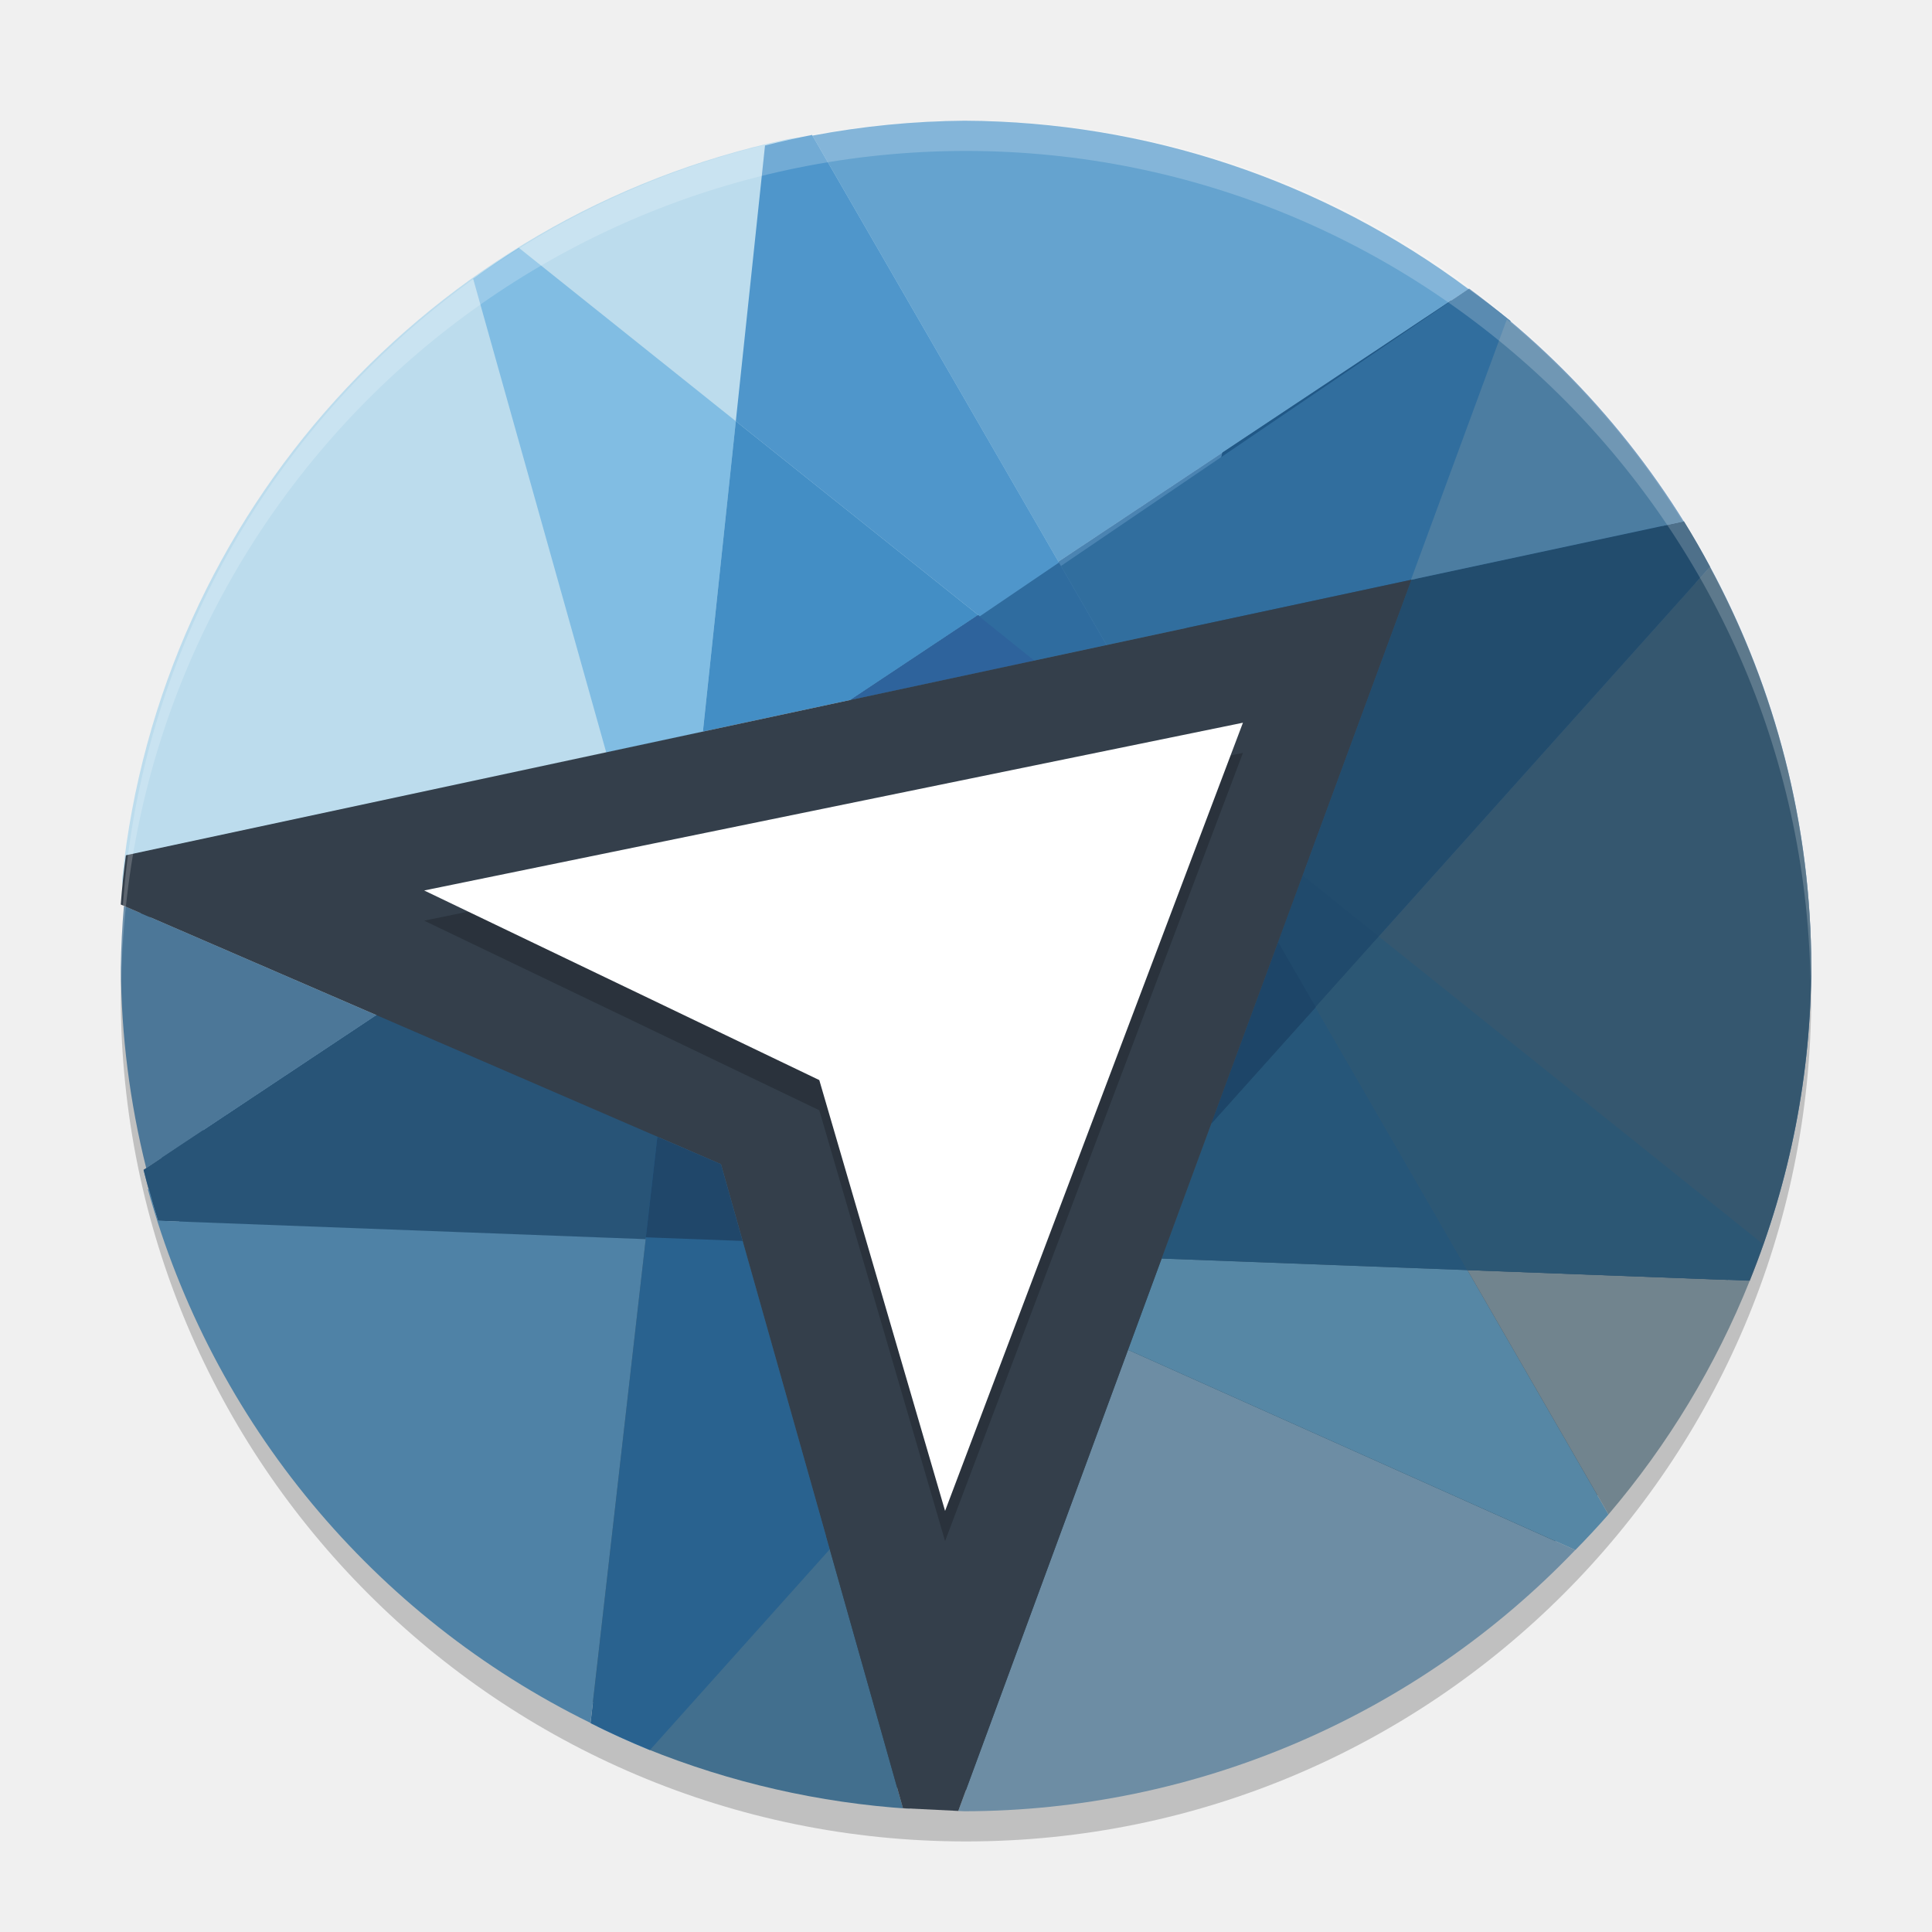
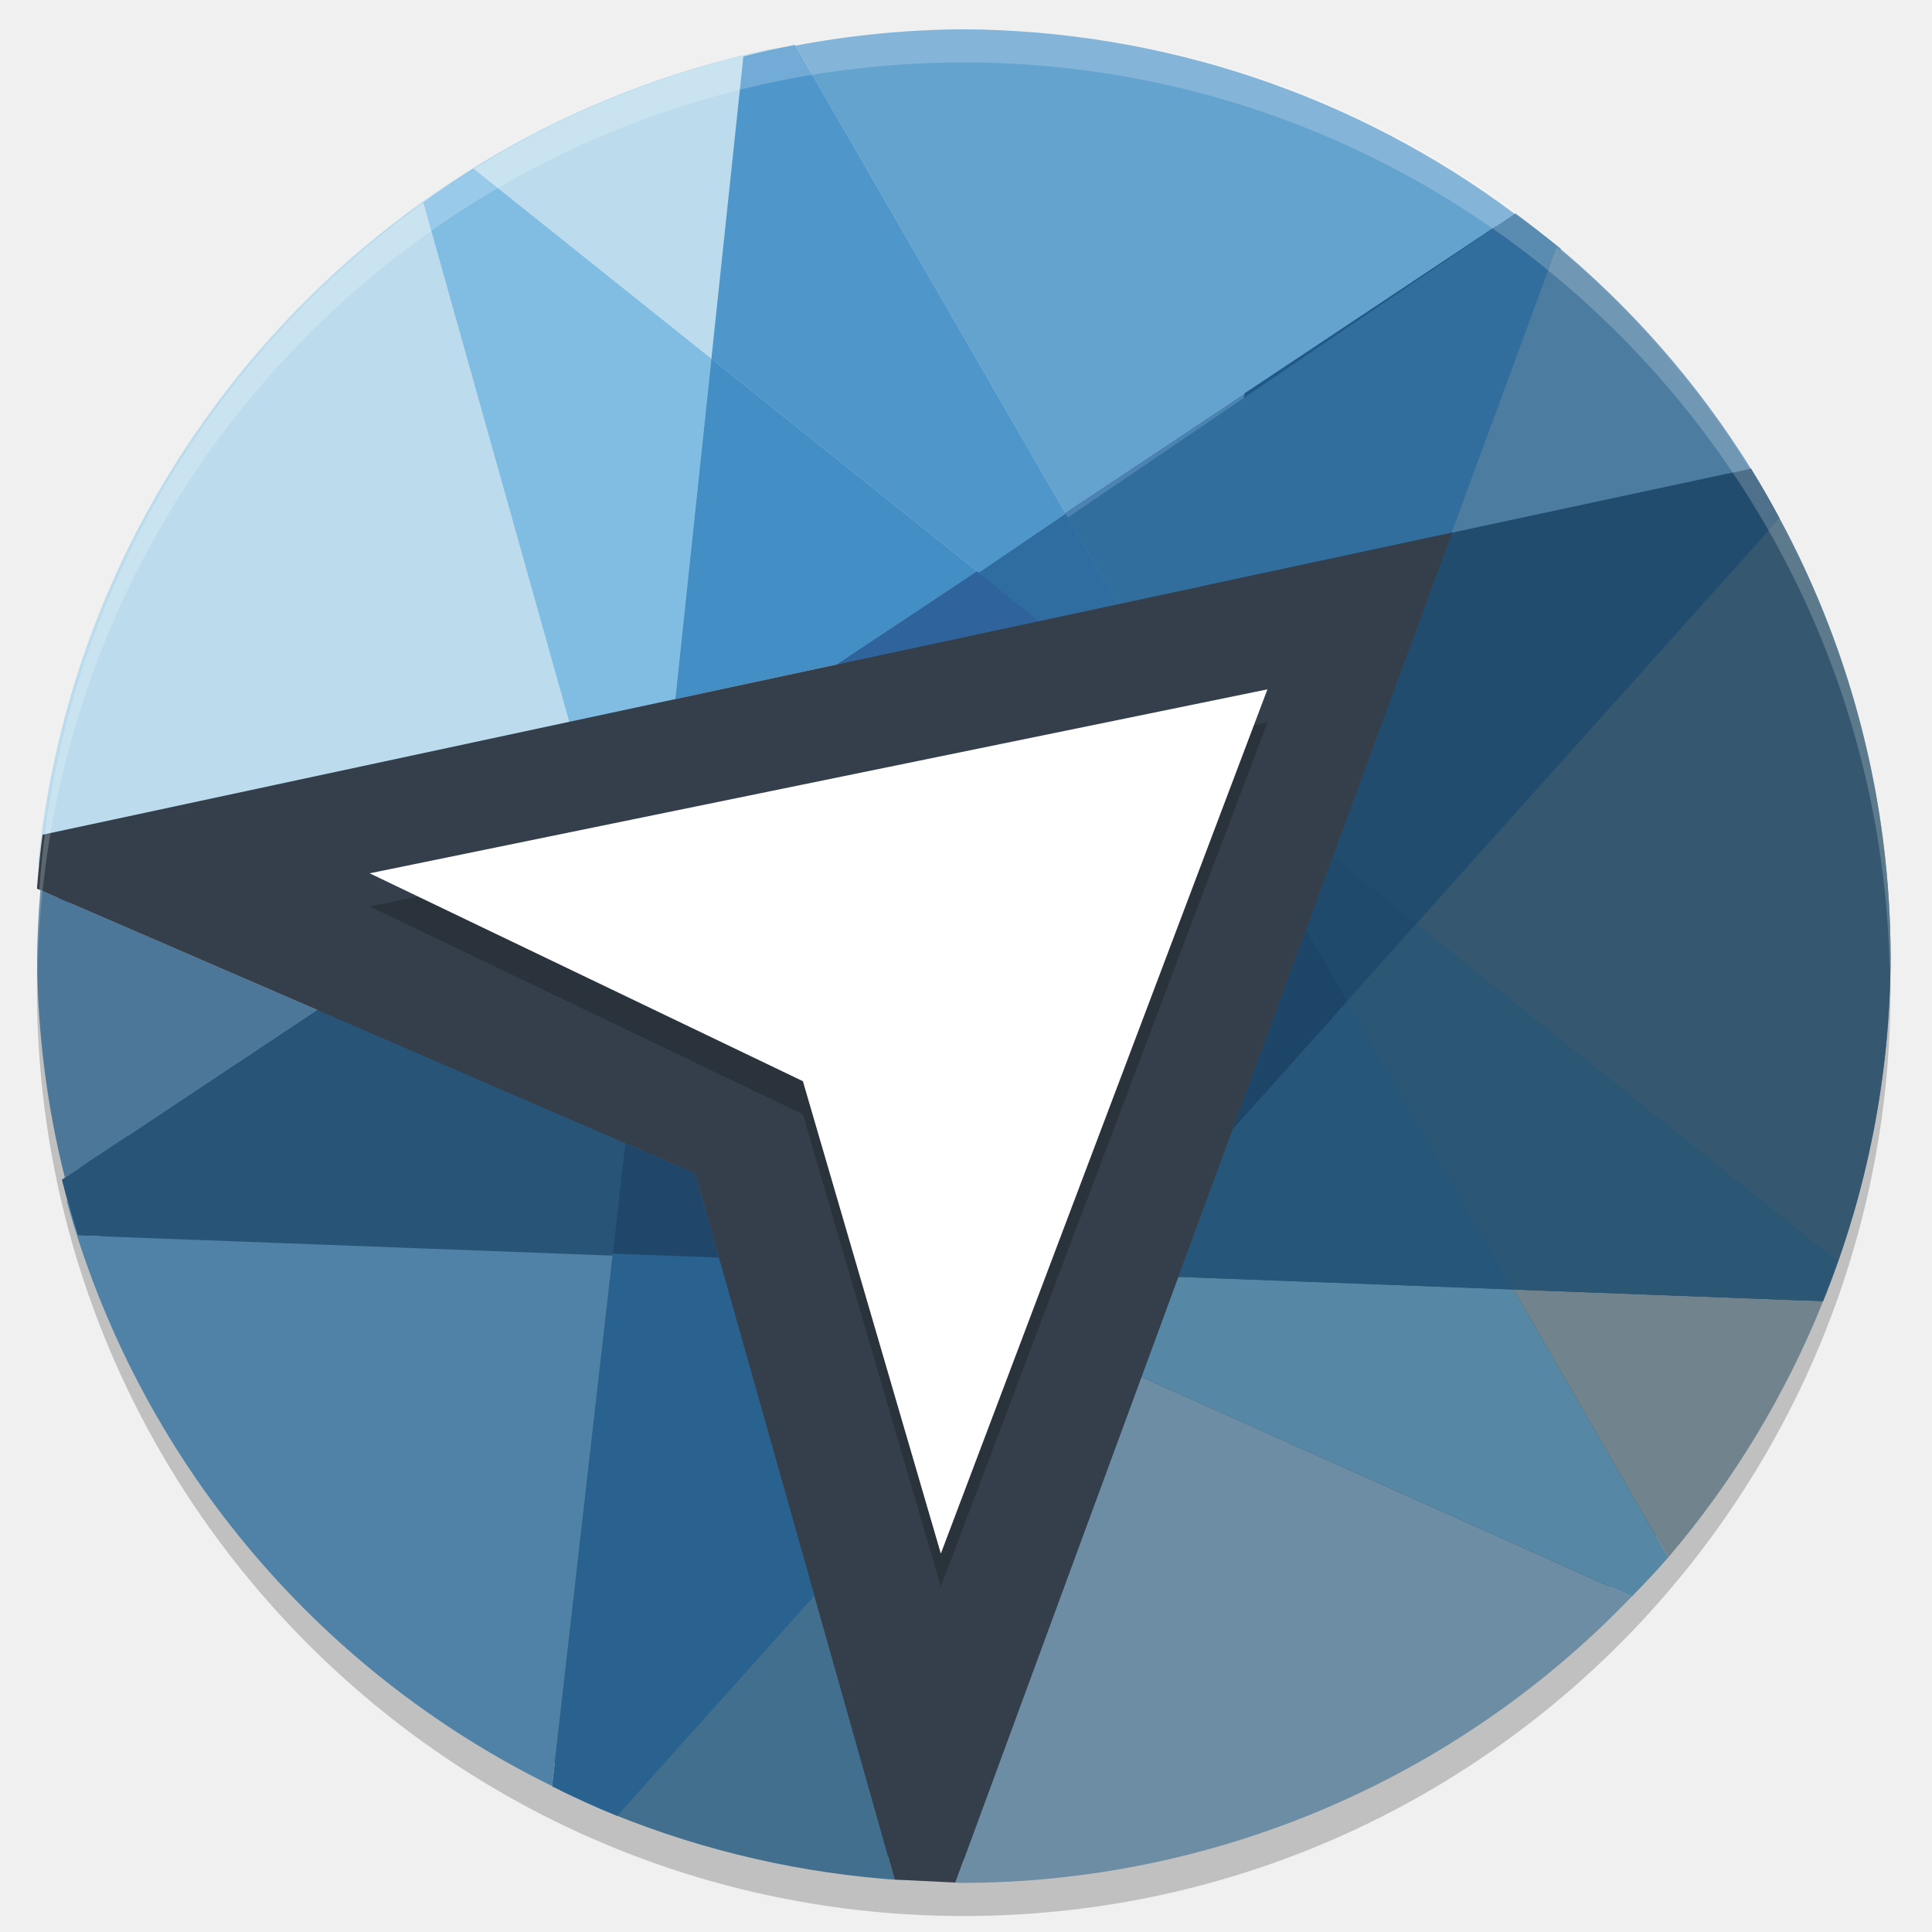
- <svg xmlns="http://www.w3.org/2000/svg" width="64" height="64" version="1.1">
-   <circle style="opacity:0.2" cx="32" cy="33" r="28" />
-   <ellipse style="fill:#2d4a5e" cx="31.949" cy="32" rx="27.349" ry="27.3" />
-   <path style="fill:#bcdced" d="m 38.518,29.088 c 0,15.464 7.054,3.273 -8.438,3.273 -15.492,0 -24.32,14.639 -24.32,-0.825 0,-0.989 -1.81,-1.502 -1.71,-2.465 C 5.312,16.954 14.315,7.134 26.035,4.623 c 1.907,-0.408 3.885,0.863 5.914,0.863 15.492,0 6.569,8.137 6.569,23.601 z" />
-   <path style="fill:#65a3cf" d="M 31.949,4 C 30.26,4.012 28.574,4.177 26.914,4.492 L 35.061,18.604 48.646,9.575 C 43.824,5.977 37.97,4.022 31.949,4 Z" />
-   <path style="fill:#6d8da4" d="m 37.368,44.715 -5.624,15.274 -0.167,-0.008 v 0.003 A 28.051,28 0 0 0 31.949,60 28.051,28 0 0 0 52.182,51.346 Z" />
-   <path style="fill:#426f8e" d="m 27.364,50.886 -5.942,7.044 a 28.051,28 0 0 0 8.706,1.988 v -0.008 l -0.216,-0.011 z" />
-   <path style="opacity:0.7;fill:#ff0000" d="m 52.182,51.346 h 0.003 a 28.051,28 0 0 0 0.523,-0.561 28.051,28 0 0 1 -0.526,0.561 z" />
-   <path style="opacity:0.7;fill:#ff0000" d="m 19.869,57.23 a 28.051,28 0 0 0 1.504,0.681 28.051,28 0 0 1 -1.504,-0.681 z" />
-   <path style="opacity:0.7;fill:#1b5e99" d="M 48.667,9.559 4.756,38.754 a 28.051,28 0 0 0 0.479,1.684 l 52.727,1.988 A 28.051,28 0 0 0 60,32 28.051,28 0 0 0 48.667,9.559 Z" />
-   <path style="fill:#81bde3" d="m 17.19,8.211 c -0.516,0.326 -1.021,0.669 -1.515,1.028 L 22.353,33.006 24.375,13.953 Z" />
-   <path style="fill:#316f9f;fill-opacity:0" d="M 48.558,9.477 35.08,18.637 42.34,31.21 49.952,10.532 C 49.498,10.166 49.033,9.814 48.558,9.477 Z" />
-   <path style="fill:#4f96cb" d="m 26.901,4.47 a 28.051,28 0 0 0 -1.559,0.35 l -0.967,9.133 8.084,6.464 2.622,-1.78 z" />
-   <path style="fill:#5687a5" d="m 42.34,31.21 -4.972,13.505 14.817,6.631 a 28.051,28 0 0 0 1.098,-1.179 z" />
-   <path style="opacity:0.7;fill:#3885c0" d="m 22.353,33.006 -2.564,24.188 a 28.051,28 0 0 0 1.63,0.738 l 5.955,-7.06 z" />
-   <path style="fill:#224c6d" d="m 55.784,17.27 -9.026,1.933 v 0.003 L 40.126,37.22 56.65,18.779 c -0.273,-0.512 -0.561,-1.015 -0.866,-1.509 z" />
-   <path style="fill:#29628f" d="M 21.775,37.655 19.562,57.082 c 0.644,0.322 1.3,0.62 1.967,0.891 l 5.958,-6.65 -3.605,-12.759 z" />
-   <path style="fill:#438ec5" d="m 24.375,13.953 -1.09,10.281 4.884,-1.047 4.235,-2.814 z" />
-   <path style="fill:#2f6c9f" d="m 35.08,18.637 -2.622,1.78 -0.055,-0.044 -4.235,2.814 8.489,-1.818 z" />
-   <path style="fill:#316e9e" d="m 36.658,21.369 10.237,-2.193 3.145,-8.545 C 49.586,10.265 49.121,9.913 48.646,9.575 L 35.146,18.749 Z" />
-   <path style="fill:#4c7da1" d="m 49.917,10.576 -3.178,8.632 9.004,-1.93 C 54.17,14.749 52.203,12.487 49.917,10.576 Z" />
-   <path style="opacity:0.7;fill:#ff00ff" d="m 56.625,18.746 c 0,0 0.019,0.039 0,0 z" />
-   <path style="fill:#4c7798" d="m 4.104,30.009 c -0.059,0.678 -0.092,1.357 -0.101,2.037 0.013,2.242 0.295,4.475 0.841,6.65 L 12.467,33.627 4.474,30.168 Z" />
-   <path style="fill:#71848e" d="m 48.61,42.073 4.673,8.094 a 28.051,28 0 0 0 4.679,-7.741 z" />
-   <path style="fill:#35576f" d="m 56.642,18.782 -16.543,18.46 -1.638,4.449 19.501,0.736 C 59.302,39.112 59.993,35.573 60,32 59.989,27.385 58.835,22.844 56.642,18.782 Z" />
-   <path style="fill:#285477" d="m 12.495,33.608 -7.739,5.146 c 0.142,0.566 0.302,1.128 0.479,1.684 l 16.148,0.61 0.394,-3.456 z" />
-   <path style="fill:#265679" d="m 43.58,33.359 -3.449,3.845 -1.652,4.487 10.13,0.383 z" />
-   <path style="fill:#4f82a6" d="m 4.931,39.372 c -0.012,0.009 -0.021,0.016 -0.033,0.025 2.132,7.719 7.474,14.147 14.664,17.678 L 21.395,41.004 h -0.005 l -0.005,0.044 L 5.236,40.438 C 5.123,40.086 5.03,39.728 4.931,39.372 Z M 19.685,57.137 c 0.035,0.017 0.069,0.038 0.104,0.055 1.31e-4,-0.002 -1.31e-4,-0.004 0,-0.005 -0.034,-0.017 -0.07,-0.032 -0.104,-0.049 z" />
-   <path style="fill:#20476a" d="m 21.775,37.655 -0.381,3.333 3.205,0.12 -0.718,-2.543 z" />
-   <path style="fill:#1d4568" d="m 42.34,31.21 -2.213,6.01 3.454,-3.855 z" />
-   <path style="fill:#204a6c" d="m 43.153,29 -3.027,8.22 5.553,-6.196 z" />
-   <path style="fill:#2c5774" d="m 45.673,31.021 -2.093,2.338 5.029,8.714 2.422,0.09 6.884,0.26 c 0.091,-0.207 0.18,-0.415 0.266,-0.623 0.075,-0.198 0.138,-0.399 0.208,-0.599 z" />
-   <path style="fill:#2e639c" d="m 32.39,20.382 -4.221,2.805 6.092,-1.304 z" />
-   <path style="fill:#1d4568" d="m 42.34,31.21 -2.213,6.007 3.457,-3.855 z" />
-   <path style="fill:#343f4b" d="M 46.758,19.203 4.37,28.289 4.17,28.333 C 4.097,28.875 4.041,29.418 4,29.963 l 19.882,8.602 6.029,21.334 1.833,0.09 z" />
-   <path style="opacity:0.2" d="M 27.14,36.779 14.051,30.498 41.174,24.941 31.307,51.051 Z" />
-   <path style="fill:#ffffff" d="M 27.14,35.779 14.051,29.498 41.174,23.941 31.307,50.051 Z" />
-   <path style="opacity:0.2;fill:#ffffff" d="M 32 4 A 28 28 0 0 0 4 32 A 28 28 0 0 0 4.018 32.492 A 28 28 0 0 1 32 5 A 28 28 0 0 1 59.975 32.492 A 28 28 0 0 0 60 32 A 28 28 0 0 0 32 4 z" />
+ <svg xmlns="http://www.w3.org/2000/svg" width="512" height="512" version="1.1" id="svg76">
+   <defs id="defs80" />
+   <circle style="opacity:0.2;stroke-width:8.772" cx="255.409" cy="262.151" r="245.614" id="circle2" />
+   <ellipse style="fill:#2d4a5e;stroke-width:8.772" cx="254.961" cy="253.379" rx="239.904" ry="239.474" id="ellipse4" />
+   <path style="fill:#bcdced;stroke-width:8.772" d="m 312.584,227.831 c 0,135.649 61.881,28.708 -74.013,28.708 -135.894,0 -213.337,128.414 -213.337,-7.235 0,-8.679 -15.877,-13.179 -14.997,-21.626 C 21.307,121.397 100.276,35.257 203.087,13.233 c 16.725,-3.583 34.08,7.57 51.877,7.57 135.894,0 57.62,71.379 57.62,207.028 z" id="path6" />
+   <path style="fill:#65a3cf;stroke-width:8.772" d="m 254.964,7.765 c -14.822,0.108 -29.604,1.553 -44.166,4.317 l 71.463,123.79 119.161,-79.201 C 359.126,25.103 307.776,7.956 254.964,7.765 Z" id="path8" />
+   <path style="fill:#6d8da4;stroke-width:8.772" d="m 302.494,364.913 -49.332,133.984 -1.466,-0.072 v 0.025 a 246.059,245.614 0 0 0 3.268,0.143 246.059,245.614 0 0 0 177.479,-75.915 z" id="path10" />
+   <path style="fill:#426f8e;stroke-width:8.772" d="m 214.739,419.048 -52.119,61.787 a 246.059,245.614 0 0 0 76.365,17.438 v -0.072 l -1.898,-0.097 z" id="path12" />
+   <path style="opacity:0.7;fill:#ff0000;stroke-width:8.772" d="m 432.444,423.078 h 0.025 a 246.059,245.614 0 0 0 4.59,-4.917 246.059,245.614 0 0 1 -4.614,4.917 z" id="path14" />
+   <path style="opacity:0.7;fill:#ff0000;stroke-width:8.772" d="m 148.996,474.695 a 246.059,245.614 0 0 0 13.192,5.972 246.059,245.614 0 0 1 -13.192,-5.972 z" id="path16" />
+   <path style="opacity:0.7;fill:#1b5e99;stroke-width:8.772" d="M 401.614,56.528 16.427,312.624 a 246.059,245.614 0 0 0 4.205,14.775 L 483.145,344.837 A 246.059,245.614 0 0 0 501.023,253.379 246.059,245.614 0 0 0 401.614,56.528 Z" id="path18" />
+   <path style="fill:#81bde3;stroke-width:8.772" d="m 125.495,44.703 c -4.527,2.861 -8.958,5.869 -13.288,9.019 l 58.583,208.484 17.734,-167.133 z" id="path20" />
+   <path style="fill:#316f9f;fill-opacity:0;stroke-width:8.772" d="m 400.653,55.808 -118.223,80.352 63.677,110.286 66.777,-181.38 c -3.979,-3.212 -8.058,-6.3 -12.231,-9.258 z" id="path22" />
+   <path style="fill:#4f96cb;stroke-width:8.772" d="m 210.679,11.89 a 246.059,245.614 0 0 0 -13.673,3.07 l -8.482,80.112 70.91,56.702 22.996,-15.615 z" id="path24" />
+   <path style="fill:#5687a5;stroke-width:8.772" d="m 346.107,246.447 -43.613,118.466 129.974,58.165 a 246.059,245.614 0 0 0 9.636,-10.338 z" id="path26" />
+   <path style="opacity:0.7;fill:#3885c0;stroke-width:8.772" d="m 170.79,262.206 -22.491,212.178 a 246.059,245.614 0 0 0 14.297,6.476 l 52.239,-61.931 z" id="path28" />
+   <path style="fill:#224c6d;stroke-width:8.772" d="m 464.042,124.168 -79.176,16.958 v 0.025 l -58.175,158.018 144.944,-161.76 c -2.393,-4.491 -4.925,-8.906 -7.593,-13.24 z" id="path30" />
+   <path style="fill:#29628f;stroke-width:8.772" d="M 165.72,302.981 146.304,473.4 c 5.648,2.827 11.403,5.435 17.253,7.819 l 52.263,-58.333 -31.622,-111.917 z" id="path32" />
+   <path style="fill:#438ec5;stroke-width:8.772" d="m 188.524,95.073 -9.564,90.186 42.844,-9.187 37.149,-24.681 z" id="path34" />
+   <path style="fill:#2f6c9f;stroke-width:8.772" d="m 282.43,136.161 -22.996,15.615 -0.481,-0.384 -37.149,24.681 74.466,-15.951 z" id="path36" />
+   <path style="fill:#316e9e;stroke-width:8.772" d="m 296.27,160.122 89.797,-19.237 27.585,-74.955 c -3.979,-3.212 -8.058,-6.3 -12.231,-9.258 l -118.416,80.472 z" id="path38" />
+   <path style="fill:#4c7da1;stroke-width:8.772" d="m 412.571,65.451 -27.874,75.723 78.984,-16.934 C 449.884,102.056 432.63,82.21 412.571,65.451 Z" id="path40" />
+   <path style="opacity:0.7;fill:#ff00ff;stroke-width:8.772" d="m 471.419,137.12 c 0,0 0.17,0.338 0,0 z" id="path42" />
+   <path style="fill:#4c7798;stroke-width:8.772" d="m 10.708,235.917 c -0.514,5.944 -0.81,11.904 -0.889,17.869 0.11,19.669 2.587,39.254 7.377,58.333 l 66.873,-44.47 -70.117,-30.342 z" id="path44" />
+   <path style="fill:#71848e;stroke-width:8.772" d="m 401.11,341.742 40.994,70.998 a 246.059,245.614 0 0 0 41.042,-67.904 z" id="path46" />
+   <path style="fill:#35576f;stroke-width:8.772" d="M 471.563,137.432 326.451,299.36 l -14.369,39.025 171.064,6.452 c 11.751,-29.068 17.82,-60.112 17.878,-91.458 -0.097,-40.482 -10.217,-80.312 -29.46,-115.947 z" id="path48" />
+   <path style="fill:#285477;stroke-width:8.772" d="m 84.309,267.482 -67.882,45.141 c 1.247,4.968 2.649,9.895 4.205,14.775 l 141.652,5.349 3.46,-30.318 z" id="path50" />
+   <path style="fill:#265679;stroke-width:8.772" d="m 356.992,265.3 -30.253,33.724 -14.49,39.361 88.86,3.358 z" id="path52" />
+   <path style="fill:#4f82a6;stroke-width:8.772" d="m 17.965,318.044 c -0.107,0.075 -0.181,0.14 -0.288,0.216 18.699,67.707 65.558,124.099 128.628,155.068 l 16.076,-140.964 h -0.047 l -0.047,0.384 -141.652,-5.349 c -0.986,-3.09 -1.807,-6.228 -2.668,-9.355 z m 129.421,155.835 c 0.31,0.151 0.602,0.331 0.913,0.48 0.001,-0.018 -0.001,-0.032 0,-0.047 -0.302,-0.147 -0.611,-0.282 -0.913,-0.432 z" id="path54" />
+   <path style="fill:#20476a;stroke-width:8.772" d="m 165.72,302.981 -3.34,29.239 28.114,1.055 -6.296,-22.307 z" id="path56" />
+   <path style="fill:#1d4568;stroke-width:8.772" d="m 346.107,246.447 -19.416,52.721 30.301,-33.82 z" id="path58" />
+   <path style="fill:#204a6c;stroke-width:8.772" d="m 353.244,227.066 -26.552,72.101 48.707,-54.352 z" id="path60" />
+   <path style="fill:#2c5774;stroke-width:8.772" d="m 375.35,244.792 -18.358,20.508 44.118,76.443 21.242,0.791 60.385,2.279 c 0.799,-1.813 1.576,-3.637 2.331,-5.469 0.655,-1.737 1.212,-3.503 1.826,-5.253 z" id="path62" />
+   <path style="fill:#2e639c;stroke-width:8.772" d="m 258.833,151.463 -37.029,24.609 53.441,-11.441 z" id="path64" />
+   <path style="fill:#1d4568;stroke-width:8.772" d="m 346.107,246.447 -19.416,52.697 30.325,-33.82 z" id="path66" />
+   <path style="fill:#343f4b;stroke-width:8.772" d="m 384.866,141.126 -371.827,79.705 -1.754,0.384 c -0.636,4.75 -1.133,9.517 -1.49,14.296 l 174.404,75.459 52.888,187.137 16.076,0.791 z" id="path68" />
+   <path style="opacity:0.2;stroke-width:8.772" d="M 212.773,295.297 97.964,240.203 335.883,191.454 249.332,420.493 Z" id="path70" />
+   <path style="fill:#ffffff;stroke-width:8.772" d="M 212.773,286.529 97.964,231.435 335.883,182.686 249.332,411.725 Z" id="path72" />
+   <path style="opacity:0.2;fill:#ffffff;stroke-width:8.772" d="M 255.409,7.765 A 245.614,245.614 0 0 0 9.795,253.379 a 245.614,245.614 0 0 0 0.154,4.317 A 245.614,245.614 0 0 1 255.409,16.537 245.614,245.614 0 0 1 500.8,257.696 245.614,245.614 0 0 0 501.023,253.379 245.614,245.614 0 0 0 255.409,7.765 Z" id="path74" />
</svg>
